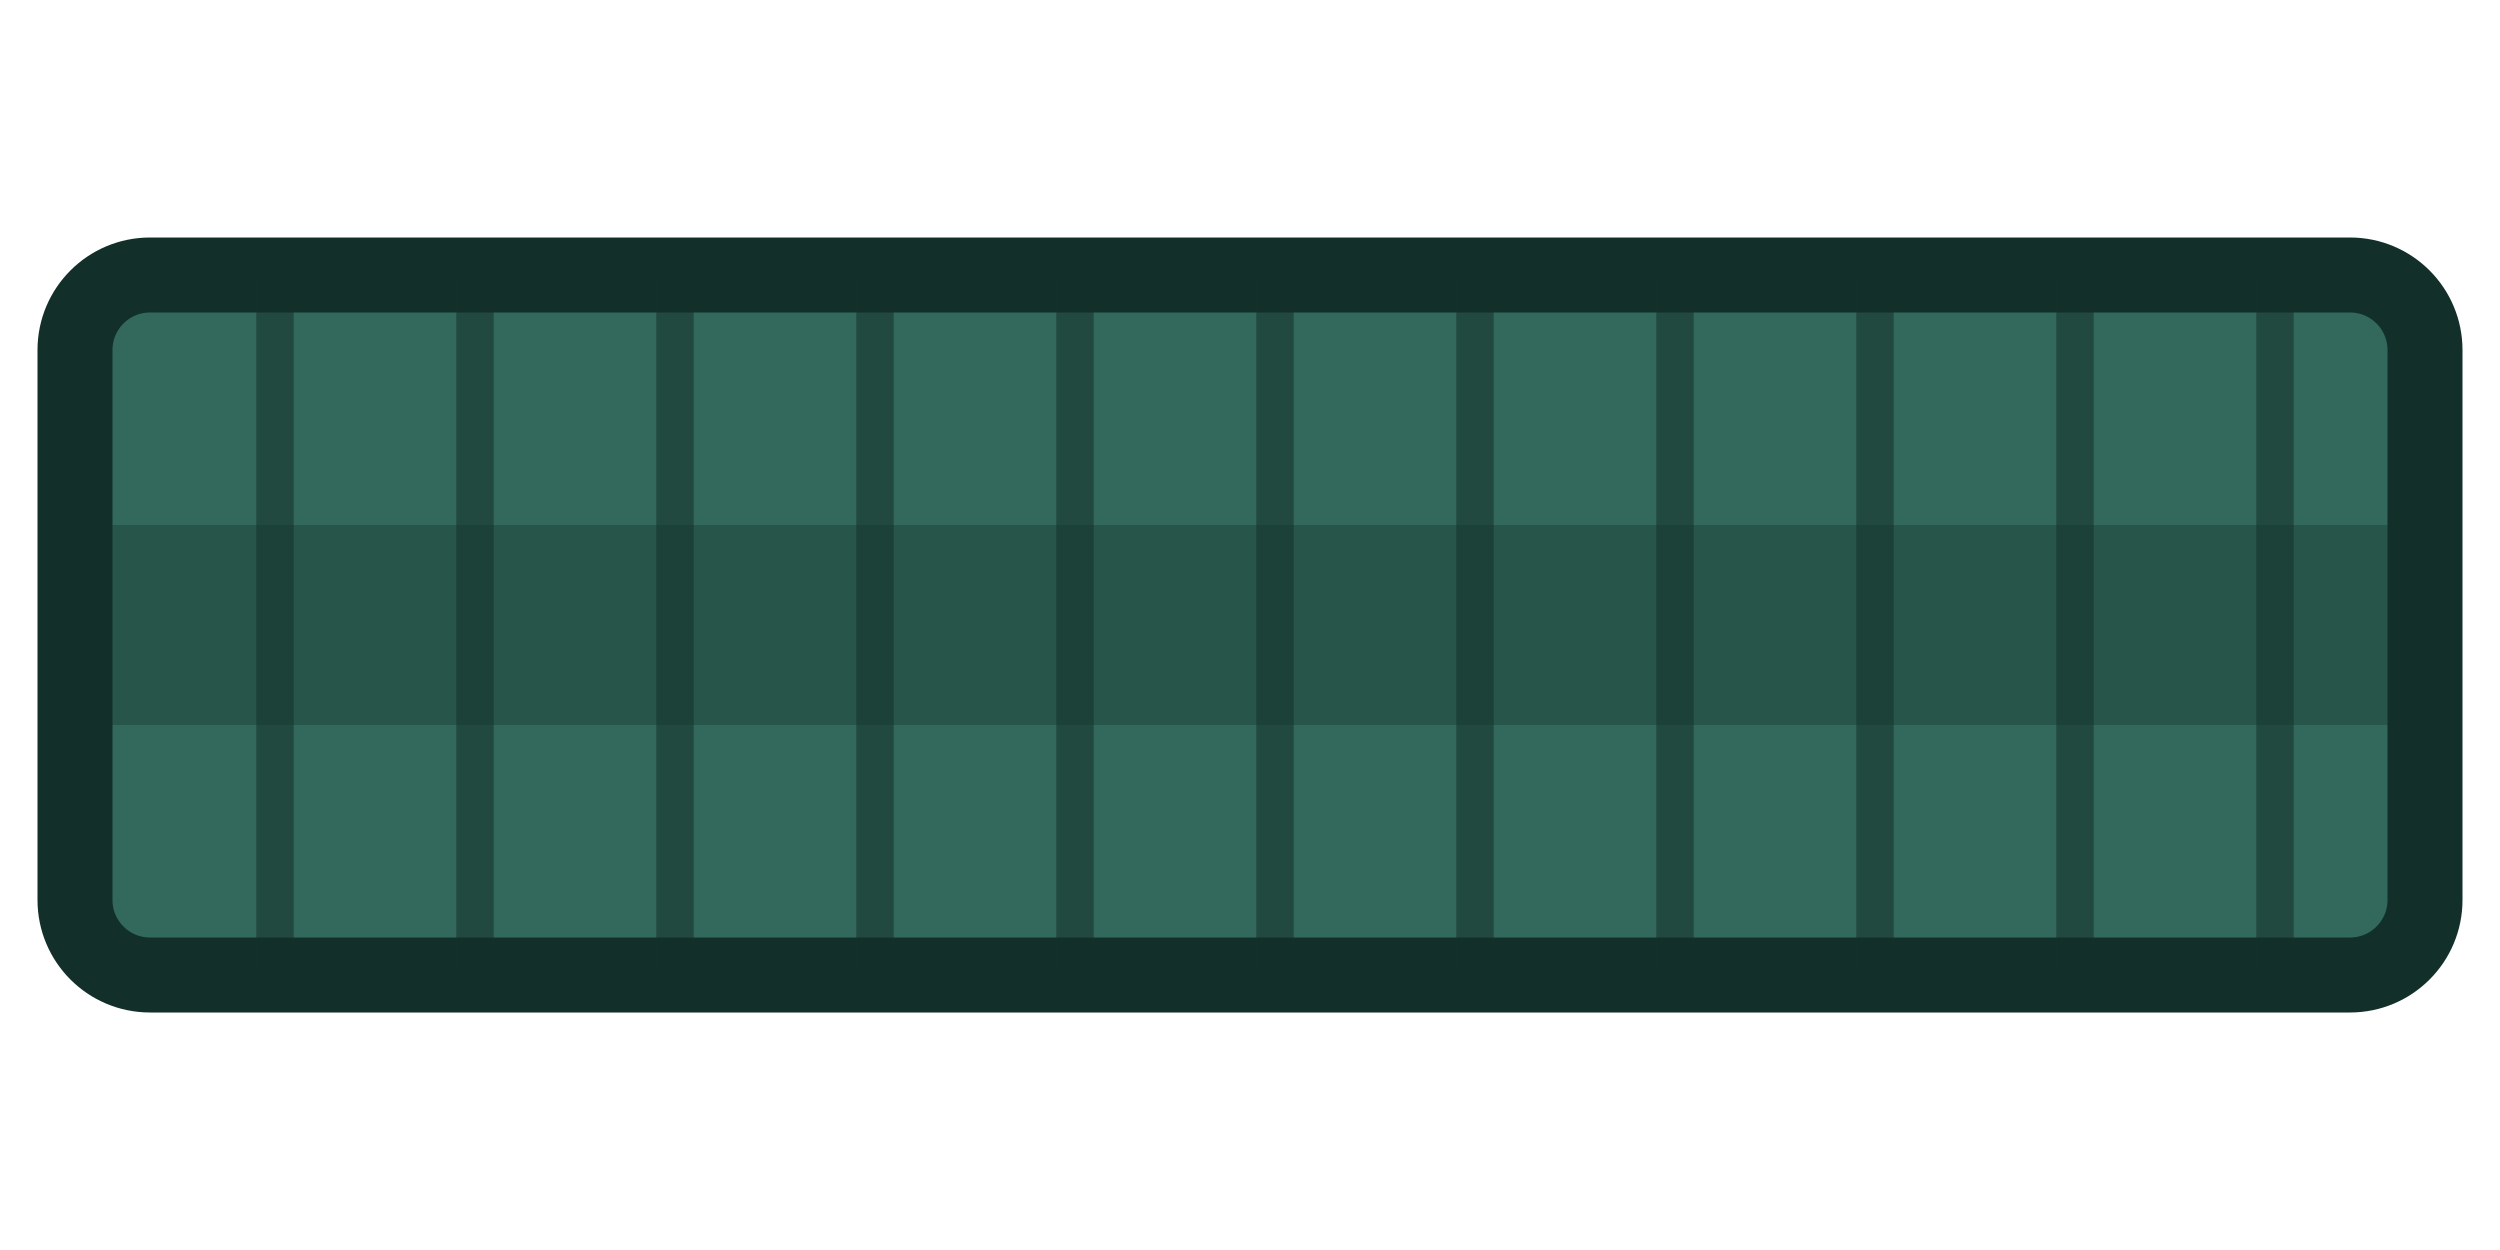
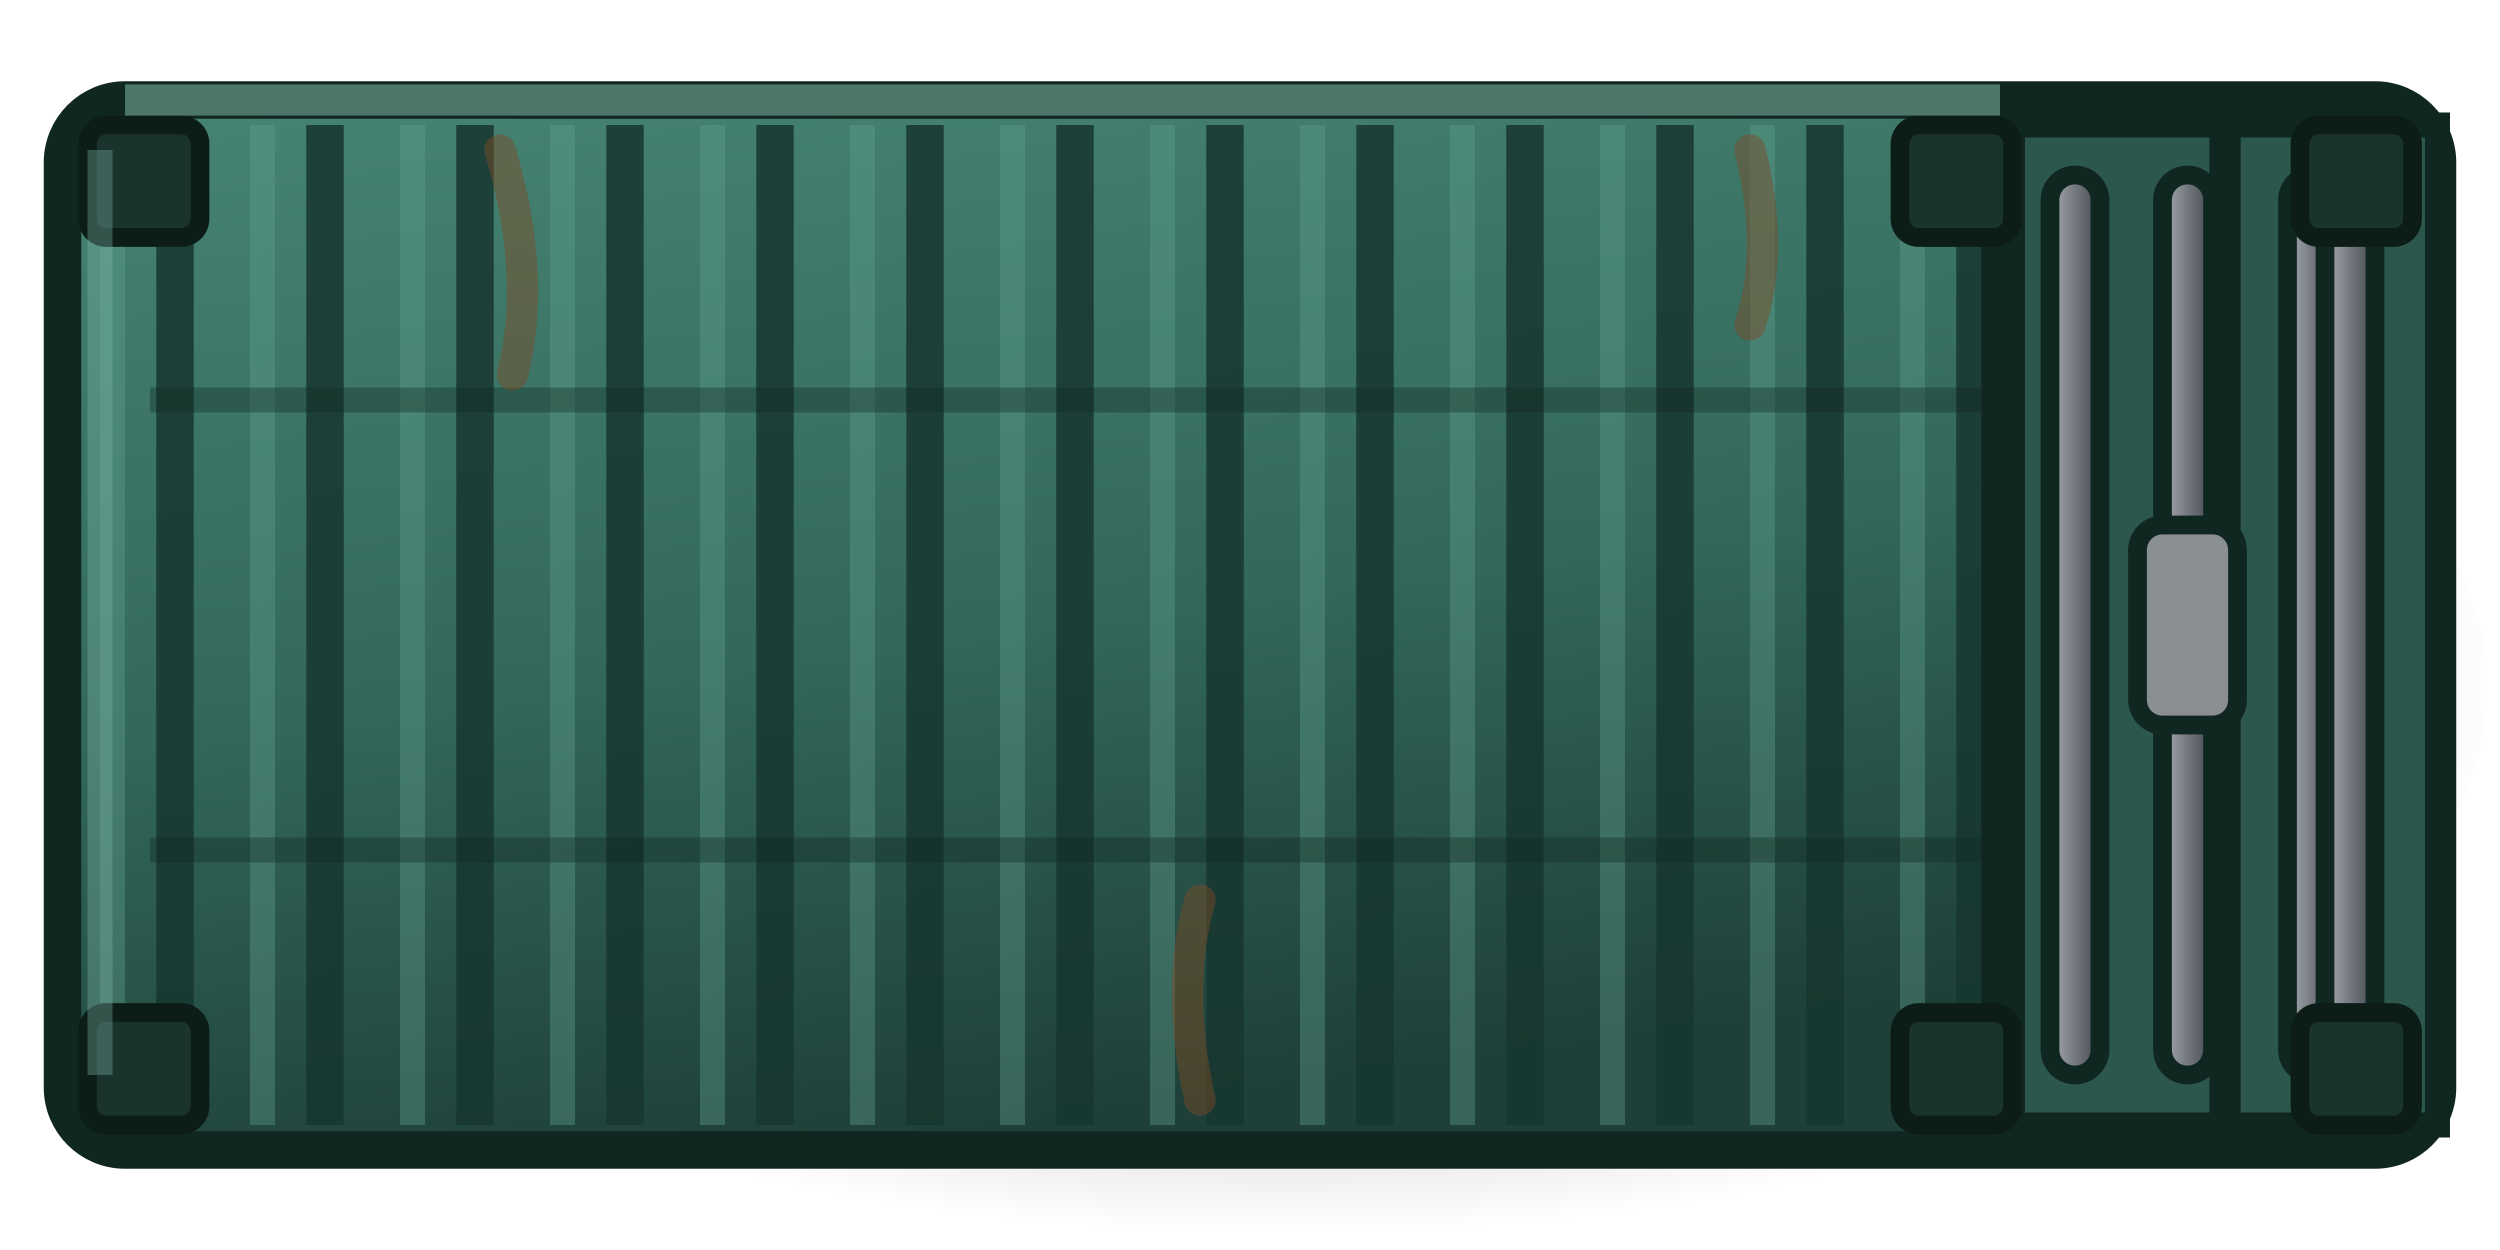
<svg xmlns="http://www.w3.org/2000/svg" viewBox="0 0 200 100">
-   <rect x="6" y="22" width="188" height="56" rx="6" fill="#33695c" stroke="#123029" stroke-width="6" />
-   <path d="M22 22v56 M38 22v56 M54 22v56 M70 22v56 M86 22v56 M102 22v56            M118 22v56 M134 22v56 M150 22v56 M166 22v56 M182 22v56" stroke="#123029" stroke-width="3" opacity="0.55" />
-   <rect x="6" y="42" width="188" height="16" fill="#123029" opacity="0.35" />
+   <defs>
+     <radialGradient id="shadow" cx="50%" cy="50%" r="50%">
+       <stop offset="0%" stop-color="#000000" stop-opacity="0.38" />
+       <stop offset="65%" stop-color="#000000" stop-opacity="0.20" />
+       <stop offset="100%" stop-color="#000000" stop-opacity="0" />
+     </radialGradient>
+     <linearGradient id="roof" x1="0" y1="0" x2="0.3" y2="1">
+       <stop offset="0%" stop-color="#478473" />
+       <stop offset="55%" stop-color="#33695c" />
+       <stop offset="100%" stop-color="#1e4038" />
+     </linearGradient>
+     <linearGradient id="rod" x1="0" y1="0" x2="1" y2="0">
+       <stop offset="0%" stop-color="#a8adb2" />
+       <stop offset="55%" stop-color="#6e747a" />
+       <stop offset="100%" stop-color="#41464b" />
+     </linearGradient>
+   </defs>
+   <ellipse cx="103" cy="55" rx="96" ry="44" fill="url(#shadow)" />
+   <rect x="5" y="8" width="190" height="84" rx="5" fill="url(#roof)" stroke="#102620" stroke-width="3" />
+   <g stroke-width="3">
+     <path d="M14 10v80M26 10v80M38 10v80M50 10v80M62 10v80M74 10v80M86 10v80M98 10v80M110 10v80M122 10v80M134 10v80M146 10v80M158 10v80M170 10v80M182 10v80" stroke="#173730" stroke-opacity="0.85" />
+     <path d="M9 10v80M21 10v80M33 10v80M45 10v80M57 10v80M69 10v80M81 10v80M93 10v80M105 10v80M117 10v80M129 10v80M141 10v80M153 10v80M165 10v80M177 10v80M189 10v80" stroke="#5f9d8c" stroke-opacity="0.4" stroke-width="2" />
+   </g>
+   <path d="M12 32h176M12 68h176" stroke="#102620" stroke-opacity="0.35" stroke-width="2" />
+   <path d="M160 10v80" stroke="#102620" stroke-width="3" />
+   <rect x="161" y="10" width="34" height="80" fill="#2c574c" stroke="#102620" stroke-width="2" />
+   <path d="M178 10v80" stroke="#102620" stroke-width="2.5" />
+   <g fill="url(#rod)" stroke="#102620" stroke-width="1.5">
+     <rect x="164" y="14" width="4" height="72" rx="2" />
+     <rect x="173" y="14" width="4" height="72" rx="2" />
+     <rect x="183" y="14" width="4" height="72" rx="2" />
+     <rect x="188" y="14" width="4" height="72" rx="2" transform="translate(-2 0)" />
+   </g>
+   <rect x="171" y="42" width="8" height="16" rx="2" fill="#8a8f94" stroke="#102620" stroke-width="1.5" />
+   <g fill="#1a332c" stroke="#0c1d18" stroke-width="1.5">
+     <rect x="7" y="10" width="9" height="9" rx="1.5" />
+     <rect x="7" y="81" width="9" height="9" rx="1.5" />
+     <rect x="152" y="10" width="9" height="9" rx="1.5" />
+     <rect x="152" y="81" width="9" height="9" rx="1.5" />
+     <rect x="184" y="10" width="9" height="9" rx="1.5" />
+     <rect x="184" y="81" width="9" height="9" rx="1.5" />
+   </g>
+   <path d="M40 12q3 10 1 18M96 88q-2-9 0-16M140 12q2 8 0 14" stroke="#7e4a24" stroke-width="2.5" stroke-linecap="round" opacity="0.45" />
+   <path d="M10 8h150" stroke="#7fb8a8" stroke-opacity="0.55" stroke-width="2.5" />
+   <path d="M8 12v74" stroke="#7fb8a8" stroke-opacity="0.35" stroke-width="2" />
</svg>
